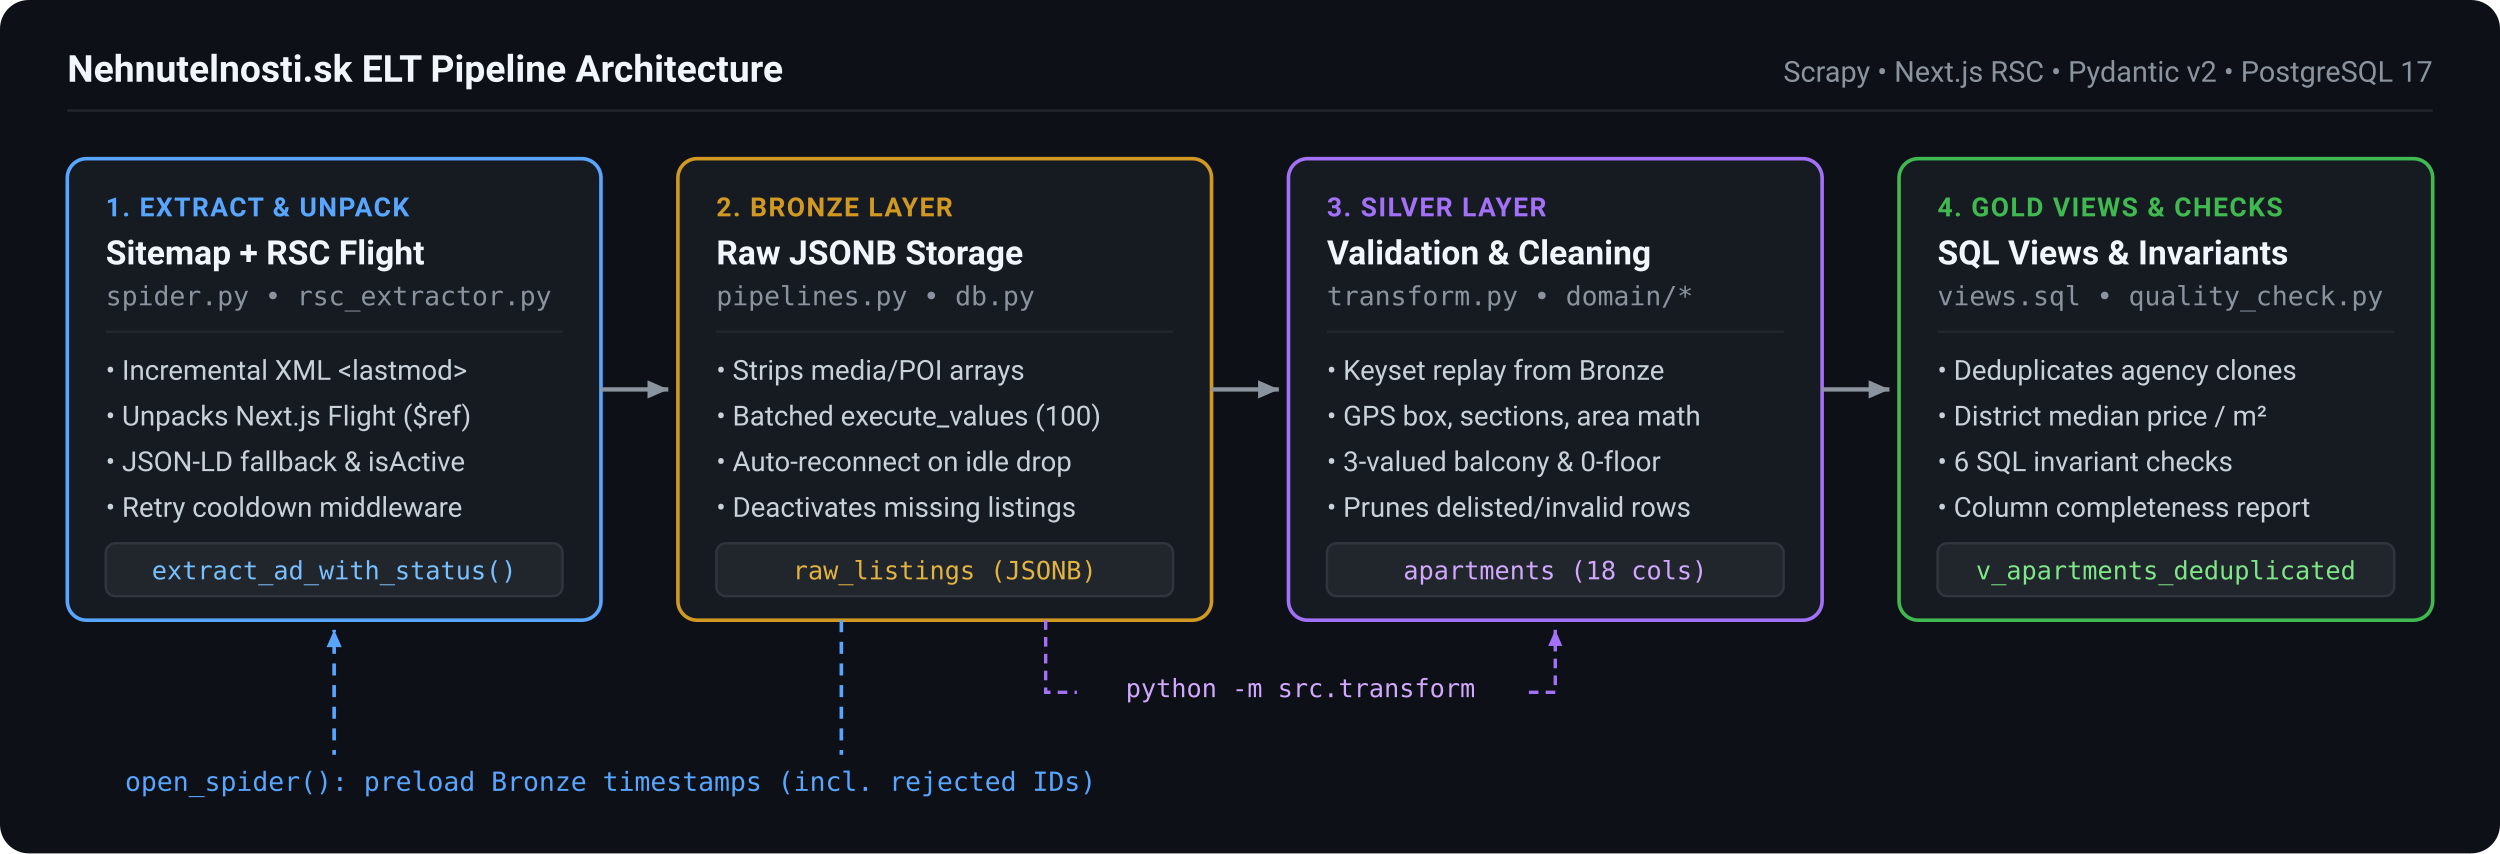
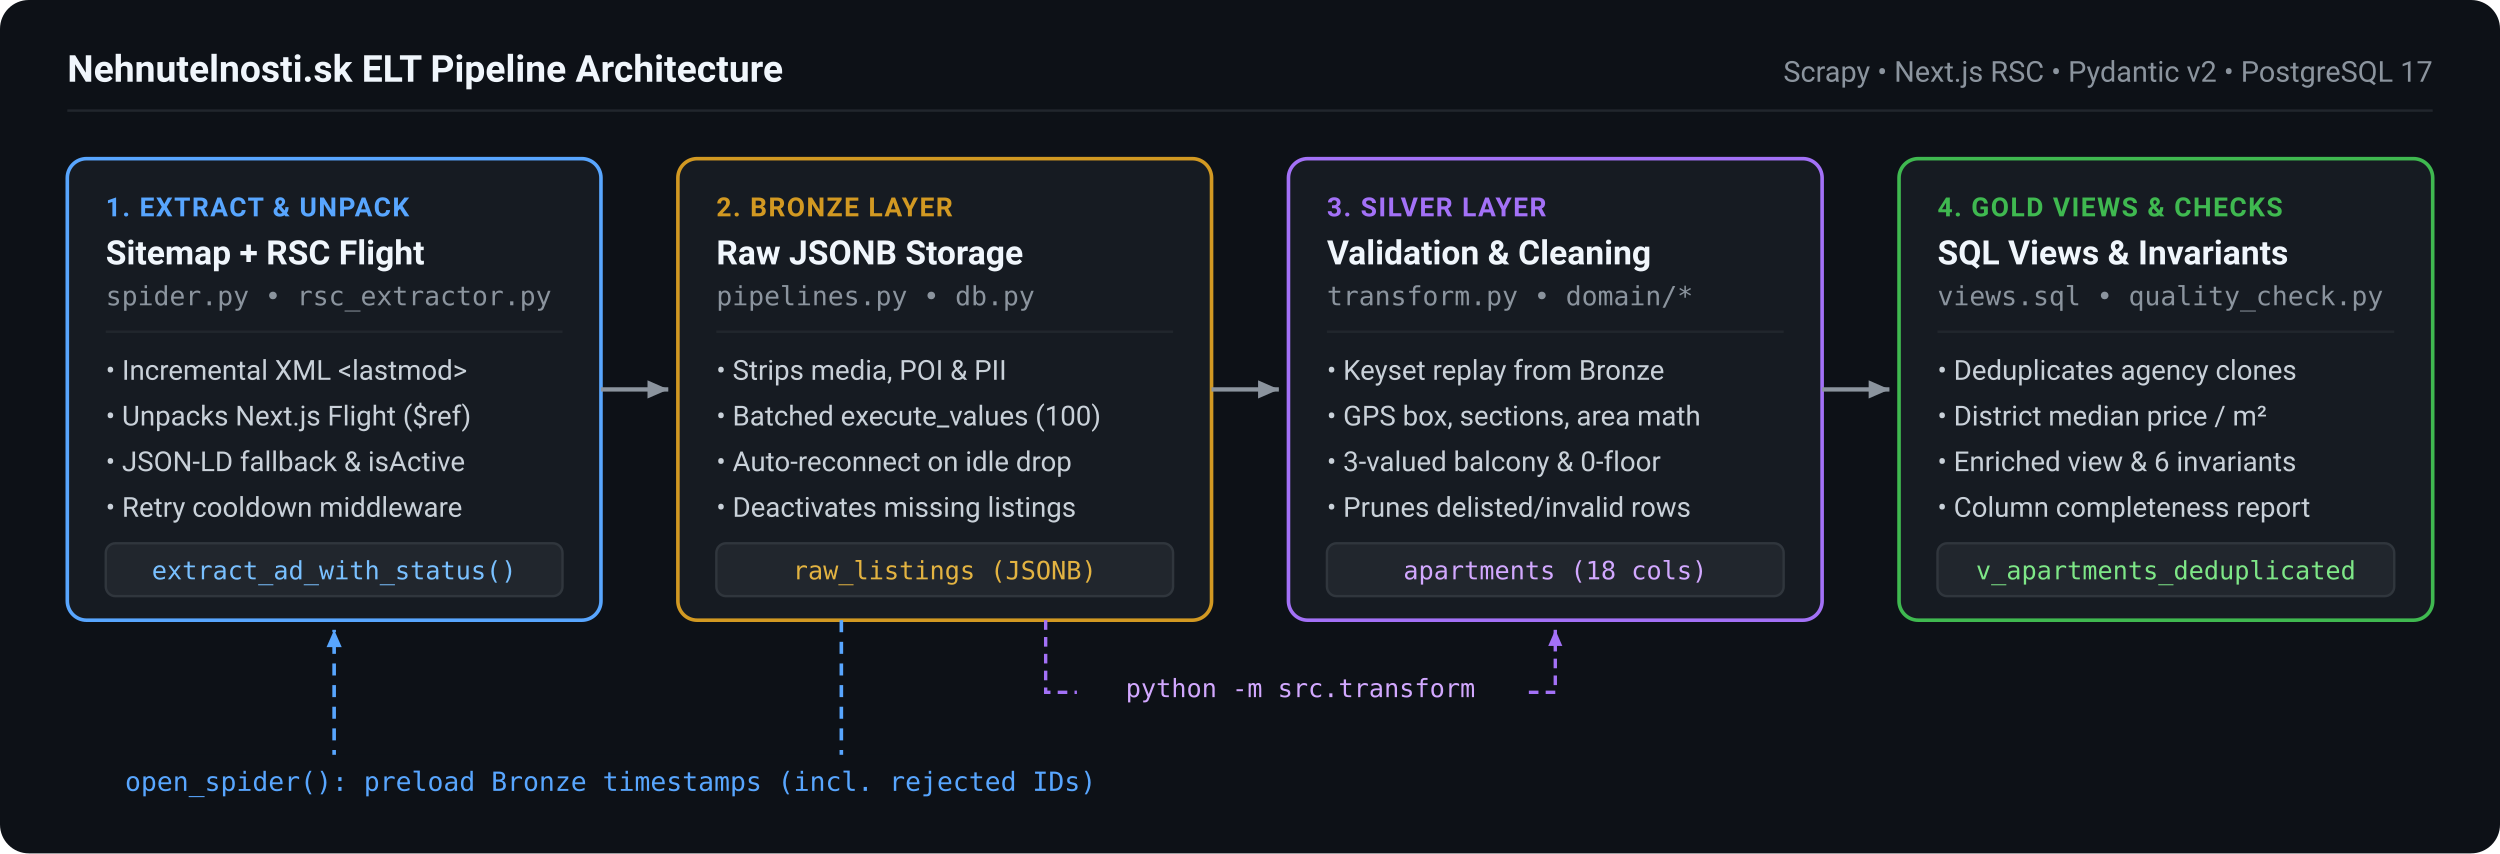
<svg xmlns="http://www.w3.org/2000/svg" viewBox="0 0 1040 355" width="100%" height="auto" font-family="-apple-system, BlinkMacSystemFont, 'Segoe UI', Roboto, Helvetica, Arial, sans-serif">
  <defs>
    <style>
      .bg { fill: #0d1117; rx: 12px; }
      .card { fill: #161b22; stroke: #30363d; stroke-width: 1.5; rx: 8px; }
      .card-extract { stroke: #58a6ff; }
      .card-bronze { stroke: #d29922; }
      .card-silver { stroke: #a371f7; }
      .card-gold { stroke: #3fb950; }
      .step-badge { font-size: 11px; font-weight: 700; letter-spacing: 0.6px; }
      .title { fill: #f0f6fc; font-size: 14px; font-weight: 600; }
      .module { fill: #8b949e; font-size: 11px; font-family: ui-monospace, SFMono-Regular, Menlo, Monaco, Consolas, monospace; }
      .desc { fill: #c9d1d9; font-size: 11.5px; }
      .code-pill { fill: #21262d; stroke: #30363d; stroke-width: 1; rx: 4px; }
      .code-text { fill: #79c0ff; font-size: 10.5px; font-family: ui-monospace, SFMono-Regular, Menlo, Monaco, Consolas, monospace; }
      .pill-bronze { fill: #e3b341; }
      .pill-silver { fill: #d2a8ff; }
      .pill-gold { fill: #7ee787; }
      .arrow { stroke: #8b949e; stroke-width: 1.8; fill: none; }
      .arrow-feedback { stroke: #58a6ff; stroke-width: 1.5; stroke-dasharray: 5,4; fill: none; }
      .arrow-offline { stroke: #a371f7; stroke-width: 1.4; stroke-dasharray: 4,3; fill: none; }
      .feedback-label { fill: #58a6ff; font-size: 11px; font-family: ui-monospace, SFMono-Regular, Menlo, Monaco, Consolas, monospace; }
      .offline-label { fill: #d2a8ff; font-size: 10.5px; font-family: ui-monospace, SFMono-Regular, Menlo, Monaco, Consolas, monospace; }
    </style>
    <marker id="arrow" viewBox="0 0 10 10" refX="8" refY="5" markerWidth="6" markerHeight="6" orient="auto-start-reverse">
      <path d="M 0 1.5 L 8 5 L 0 8.5 z" fill="#8b949e" />
    </marker>
    <marker id="arrow-blue" viewBox="0 0 10 10" refX="8" refY="5" markerWidth="6" markerHeight="6" orient="auto-start-reverse">
      <path d="M 0 1.5 L 8 5 L 0 8.5 z" fill="#58a6ff" />
    </marker>
    <marker id="arrow-purple" viewBox="0 0 10 10" refX="8" refY="5" markerWidth="6" markerHeight="6" orient="auto-start-reverse">
      <path d="M 0 1.5 L 8 5 L 0 8.5 z" fill="#a371f7" />
    </marker>
  </defs>
  <rect class="bg" width="1040" height="355" />
  <text x="28" y="34" fill="#f0f6fc" font-size="15.5" font-weight="600">Nehnutelnosti.sk ELT Pipeline Architecture</text>
  <text x="1012" y="34" fill="#8b949e" font-size="12" text-anchor="end">Scrapy • Next.js RSC • Pydantic v2 • PostgreSQL 17</text>
  <line x1="28" y1="46" x2="1012" y2="46" stroke="#21262d" stroke-width="1" />
  <rect class="card card-extract" x="28" y="66" width="222" height="192" />
  <text class="step-badge" x="44" y="90" fill="#58a6ff">1. EXTRACT &amp; UNPACK</text>
  <text class="title" x="44" y="110">Sitemap + RSC Flight</text>
  <text class="module" x="44" y="127">spider.py • rsc_extractor.py</text>
  <line x1="44" y1="138" x2="234" y2="138" stroke="#21262d" />
  <text class="desc" x="44" y="158">• Incremental XML &lt;lastmod&gt;</text>
  <text class="desc" x="44" y="177">• Unpacks Next.js Flight ($ref)</text>
  <text class="desc" x="44" y="196">• JSON-LD fallback &amp; isActive</text>
  <text class="desc" x="44" y="215">• Retry cooldown middleware</text>
  <rect class="code-pill" x="44" y="226" width="190" height="22" />
  <text class="code-text" x="139" y="241" text-anchor="middle">extract_ad_with_status()</text>
  <line class="arrow" x1="250" y1="162" x2="278" y2="162" marker-end="url(#arrow)" />
  <rect class="card card-bronze" x="282" y="66" width="222" height="192" />
  <text class="step-badge" x="298" y="90" fill="#d29922">2. BRONZE LAYER</text>
  <text class="title" x="298" y="110">Raw JSONB Storage</text>
  <text class="module" x="298" y="127">pipelines.py • db.py</text>
  <line x1="298" y1="138" x2="488" y2="138" stroke="#21262d" />
-   <text class="desc" x="298" y="158">• Strips media/POI arrays</text>
+   <text class="desc" x="298" y="158">• Strips media, POI &amp; PII</text>
  <text class="desc" x="298" y="177">• Batched execute_values (100)</text>
  <text class="desc" x="298" y="196">• Auto-reconnect on idle drop</text>
  <text class="desc" x="298" y="215">• Deactivates missing listings</text>
  <rect class="code-pill" x="298" y="226" width="190" height="22" />
  <text class="code-text pill-bronze" x="393" y="241" text-anchor="middle">raw_listings (JSONB)</text>
  <line class="arrow" x1="504" y1="162" x2="532" y2="162" marker-end="url(#arrow)" />
  <rect class="card card-silver" x="536" y="66" width="222" height="192" />
  <text class="step-badge" x="552" y="90" fill="#a371f7">3. SILVER LAYER</text>
  <text class="title" x="552" y="110">Validation &amp; Cleaning</text>
  <text class="module" x="552" y="127">transform.py • domain/*</text>
  <line x1="552" y1="138" x2="742" y2="138" stroke="#21262d" />
  <text class="desc" x="552" y="158">• Keyset replay from Bronze</text>
  <text class="desc" x="552" y="177">• GPS box, sections, area math</text>
  <text class="desc" x="552" y="196">• 3-valued balcony &amp; 0-floor</text>
  <text class="desc" x="552" y="215">• Prunes delisted/invalid rows</text>
  <rect class="code-pill" x="552" y="226" width="190" height="22" />
  <text class="code-text pill-silver" x="647" y="241" text-anchor="middle">apartments (18 cols)</text>
  <line class="arrow" x1="758" y1="162" x2="786" y2="162" marker-end="url(#arrow)" />
  <rect class="card card-gold" x="790" y="66" width="222" height="192" />
  <text class="step-badge" x="806" y="90" fill="#3fb950">4. GOLD VIEWS &amp; CHECKS</text>
  <text class="title" x="806" y="110">SQL Views &amp; Invariants</text>
  <text class="module" x="806" y="127">views.sql • quality_check.py</text>
  <line x1="806" y1="138" x2="996" y2="138" stroke="#21262d" />
  <text class="desc" x="806" y="158">• Deduplicates agency clones</text>
  <text class="desc" x="806" y="177">• District median price / m²</text>
-   <text class="desc" x="806" y="196">• 6 SQL invariant checks</text>
+   <text class="desc" x="806" y="196">• Enriched view &amp; 6 invariants</text>
  <text class="desc" x="806" y="215">• Column completeness report</text>
  <rect class="code-pill" x="806" y="226" width="190" height="22" />
  <text class="code-text pill-gold" x="901" y="241" text-anchor="middle">v_apartments_deduplicated</text>
  <path class="arrow-offline" d="M 435 258 L 435 288 L 647 288 L 647 262" marker-end="url(#arrow-purple)" />
  <rect x="448" y="276" width="186" height="20" fill="#0d1117" />
  <text class="offline-label" x="541" y="290" text-anchor="middle">python -m src.transform</text>
  <path class="arrow-feedback" d="M 350 258 L 350 326 L 139 326 L 139 262" marker-end="url(#arrow-blue)" />
  <rect x="64" y="314" width="380" height="22" fill="#0d1117" />
  <text class="feedback-label" x="254" y="329" text-anchor="middle">open_spider(): preload Bronze timestamps (incl. rejected IDs)</text>
</svg>
